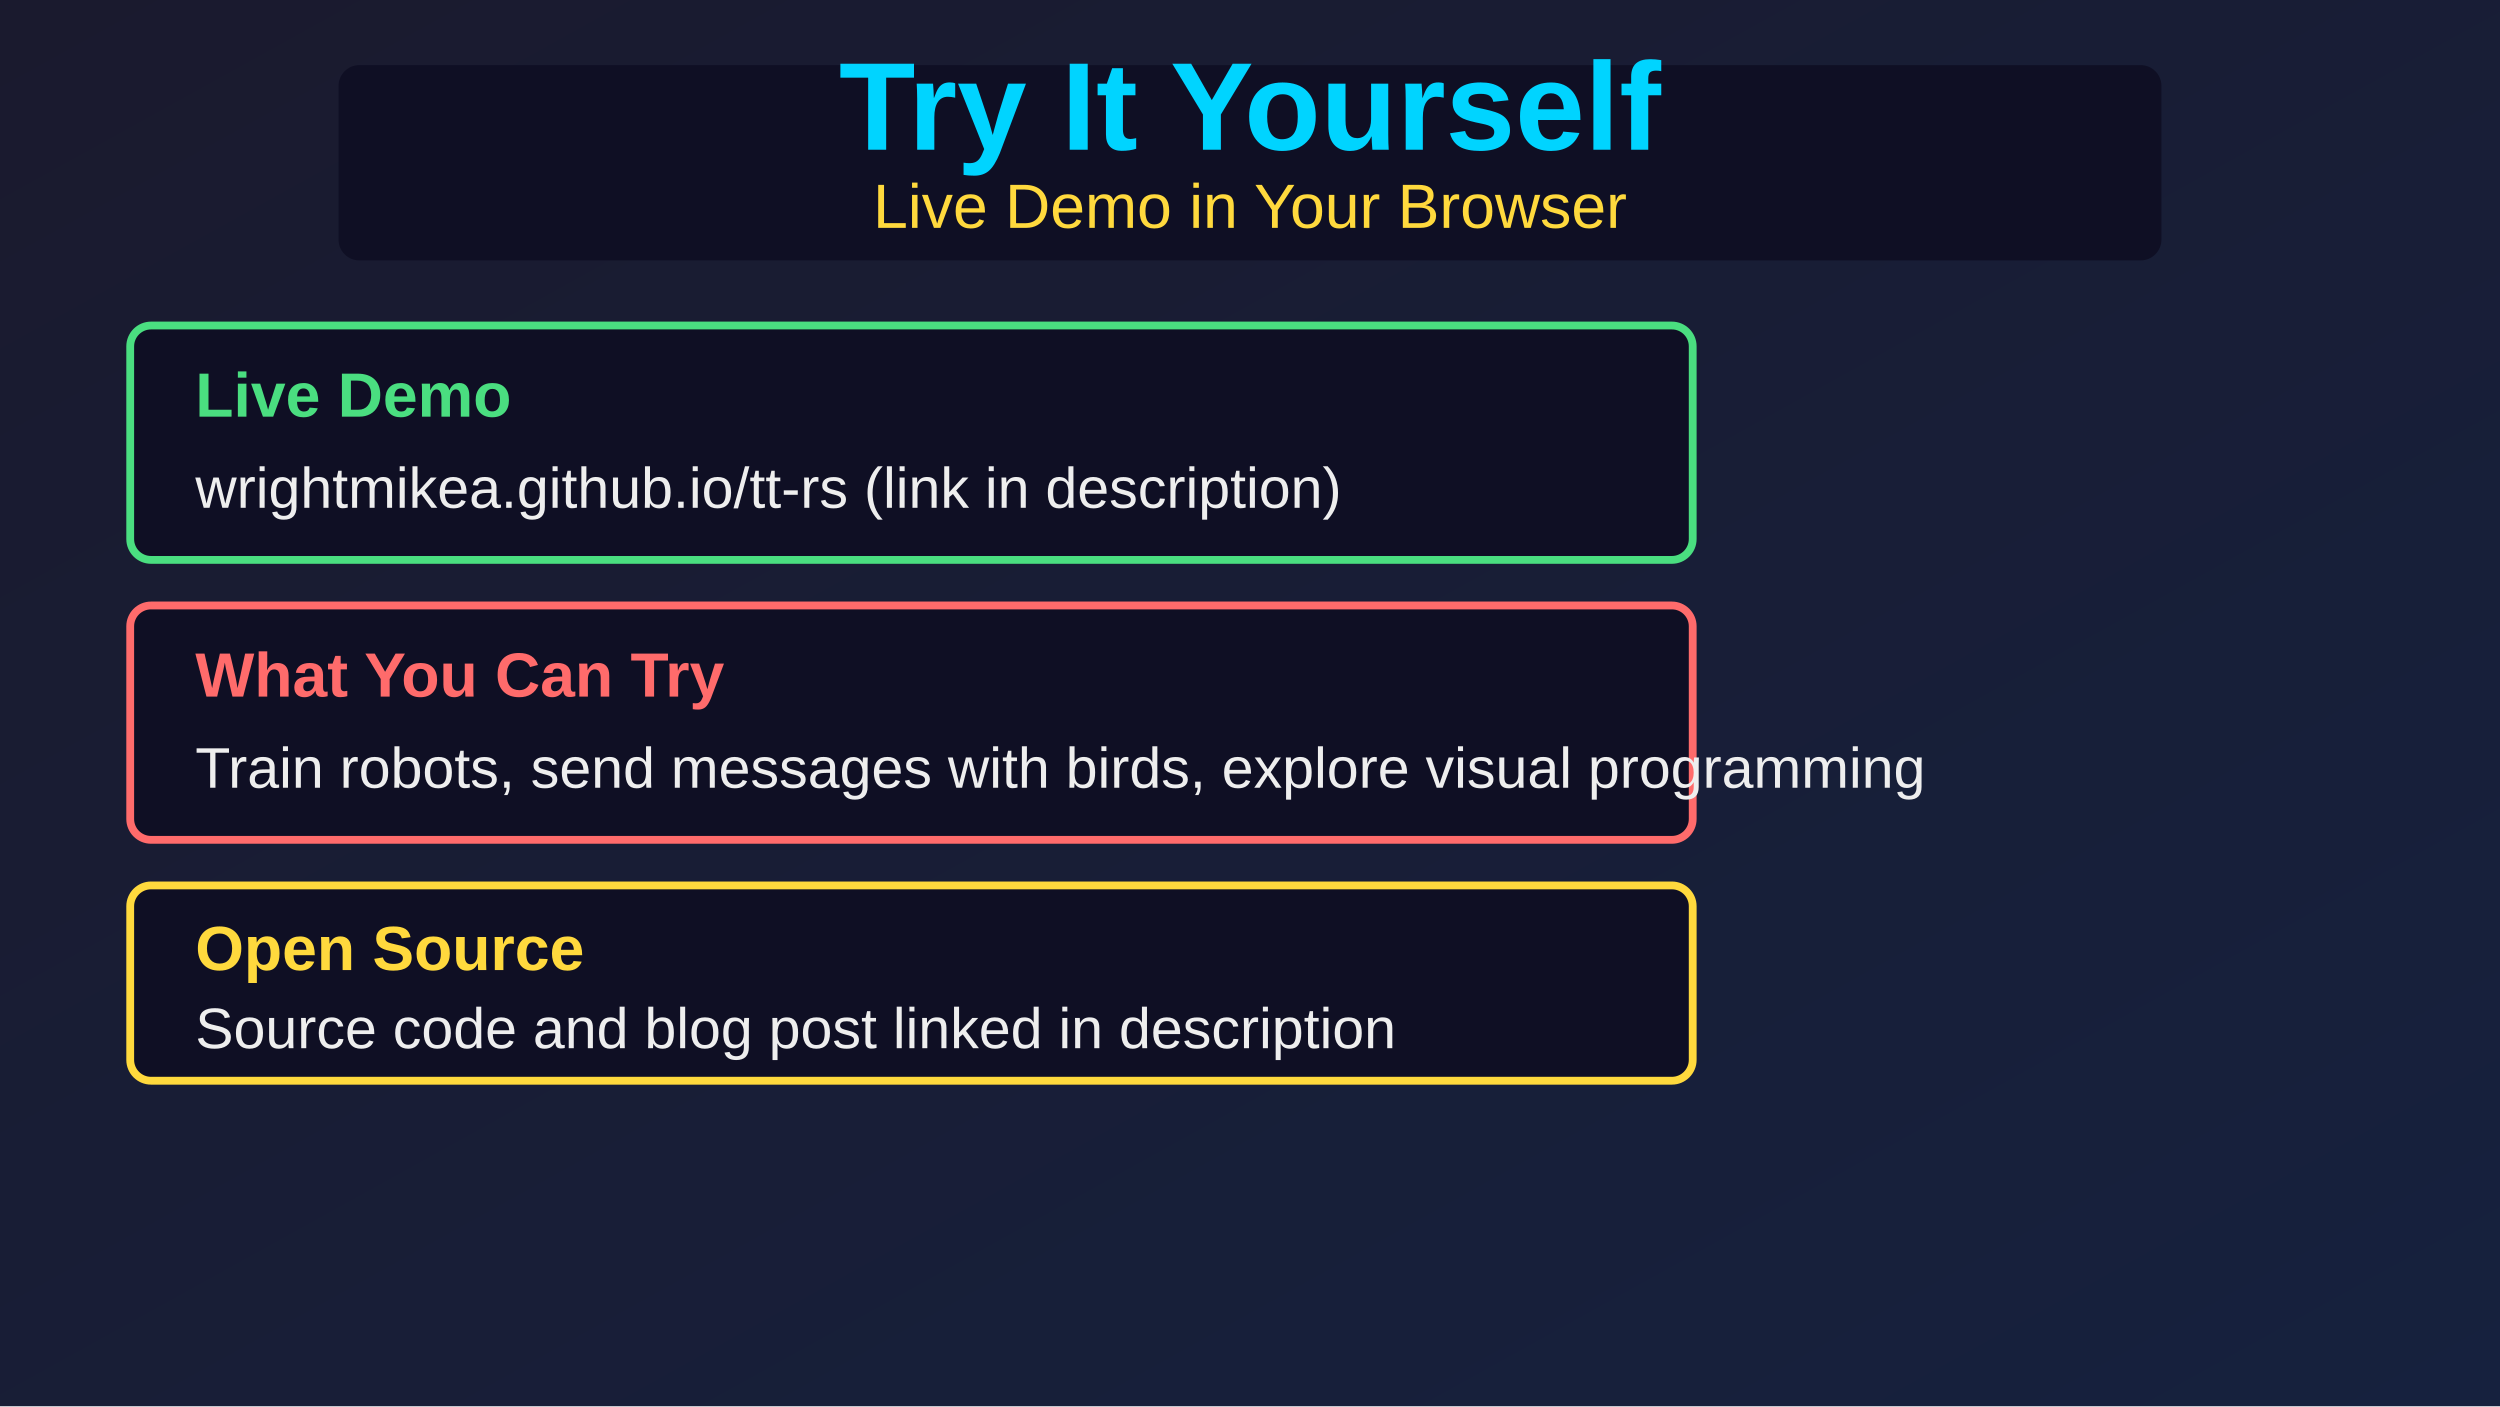
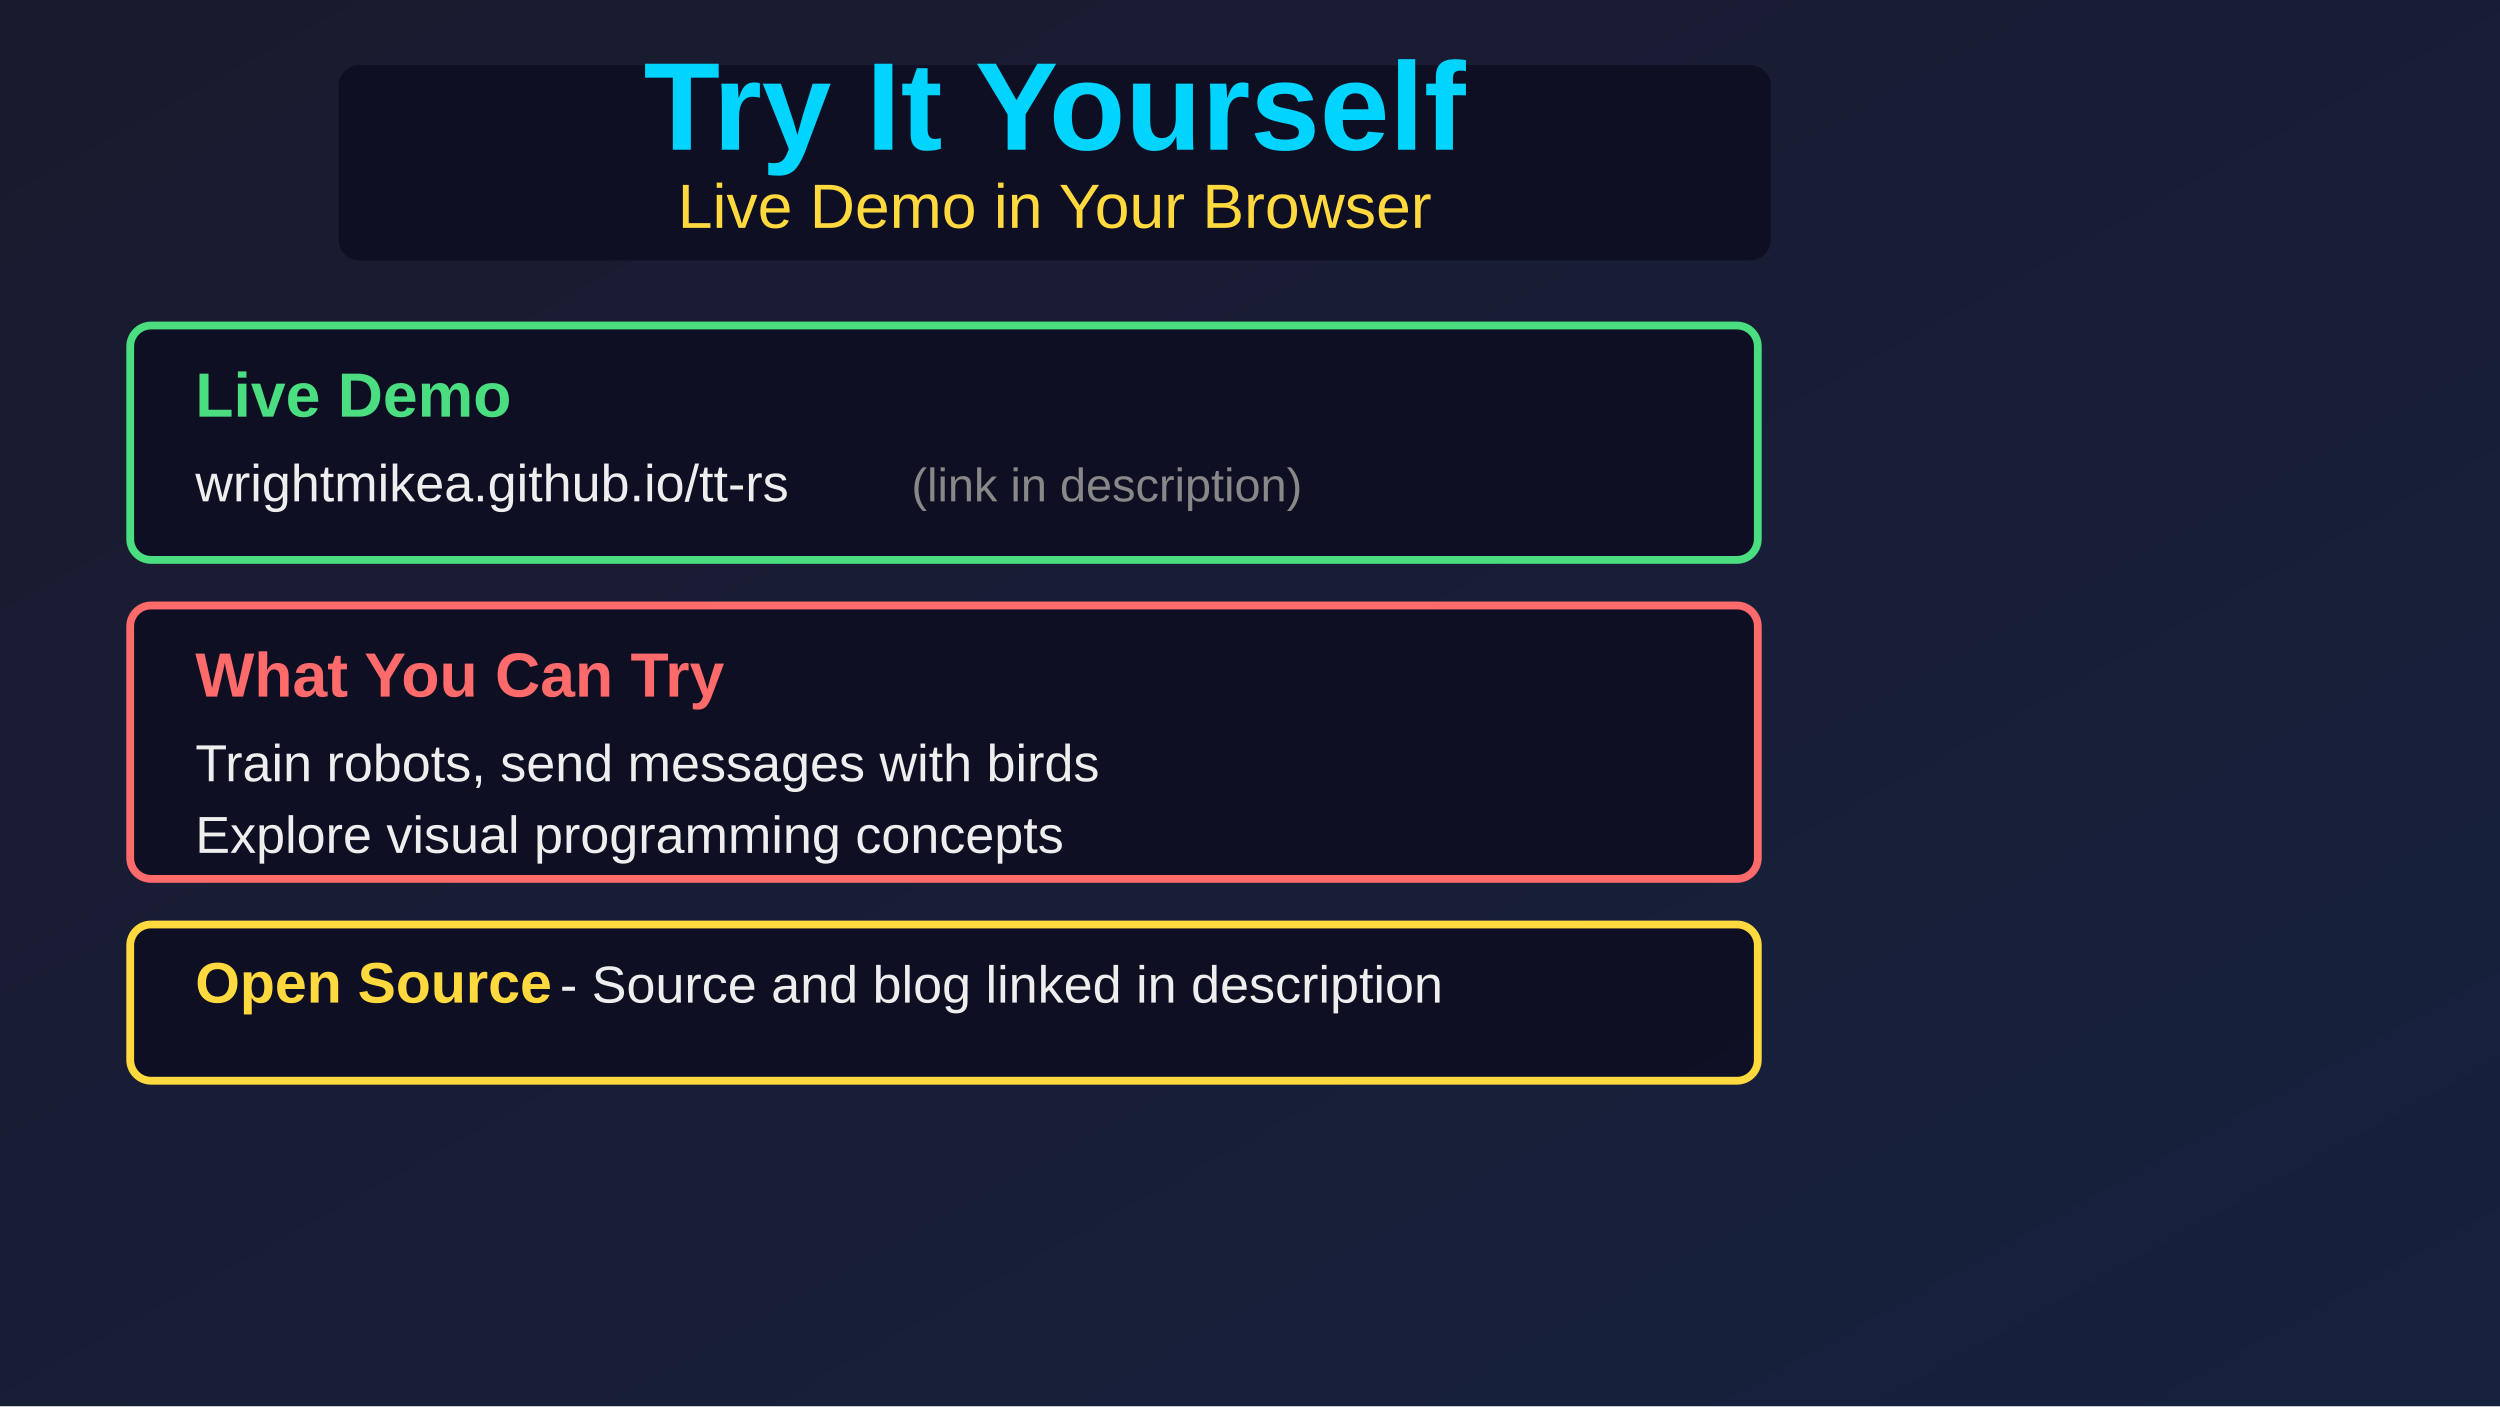
<svg xmlns="http://www.w3.org/2000/svg" viewBox="0 0 1920 1080">
  <defs>
    <linearGradient id="bgGrad" x1="0%" y1="0%" x2="100%" y2="100%">
      <stop offset="0%" style="stop-color:#1a1a2e" />
      <stop offset="100%" style="stop-color:#16213e" />
    </linearGradient>
  </defs>
  <rect width="1920" height="1080" fill="url(#bgGrad)" />
-   <rect x="260" y="50" width="1400" height="150" rx="16" fill="#0f0f23" fill-opacity="0.92" />
-   <text x="960" y="115" font-family="Arial, sans-serif" font-size="96" font-weight="bold" fill="#00d4ff" text-anchor="middle">
+   <rect x="260" y="50" width="1100" height="150" rx="16" fill="#0f0f23" fill-opacity="0.92" />
+   <text x="810" y="115" font-family="Arial, sans-serif" font-size="96" font-weight="bold" fill="#00d4ff" text-anchor="middle">
    Try It Yourself
  </text>
-   <text x="960" y="175" font-family="Arial, sans-serif" font-size="48" fill="#ffd93d" text-anchor="middle">
+   <text x="810" y="175" font-family="Arial, sans-serif" font-size="48" fill="#ffd93d" text-anchor="middle">
    Live Demo in Your Browser
  </text>
-   <rect x="100" y="250" width="1200" height="180" rx="16" fill="#0f0f23" fill-opacity="0.92" stroke="#4ade80" stroke-width="6" />
+   <rect x="100" y="250" width="1250" height="180" rx="16" fill="#0f0f23" fill-opacity="0.92" stroke="#4ade80" stroke-width="6" />
  <text x="150" y="320" font-family="Arial, sans-serif" font-size="48" font-weight="bold" fill="#4ade80">
    Live Demo
  </text>
-   <text x="150" y="390" font-family="Arial, sans-serif" font-size="44" fill="#eee">
-     wrightmikea.github.io/tt-rs (link in description)
+   <text x="150" y="385" font-family="Arial, sans-serif" font-size="40" fill="#eee">
+     wrightmikea.github.io/tt-rs
  </text>
-   <rect x="100" y="465" width="1200" height="180" rx="16" fill="#0f0f23" fill-opacity="0.92" stroke="#ff6b6b" stroke-width="6" />
+   <text x="700" y="385" font-family="Arial, sans-serif" font-size="36" fill="#888">
+     (link in description)
+   </text>
+   <rect x="100" y="465" width="1250" height="210" rx="16" fill="#0f0f23" fill-opacity="0.92" stroke="#ff6b6b" stroke-width="6" />
  <text x="150" y="535" font-family="Arial, sans-serif" font-size="48" font-weight="bold" fill="#ff6b6b">
    What You Can Try
  </text>
-   <text x="150" y="605" font-family="Arial, sans-serif" font-size="44" fill="#eee">
-     Train robots, send messages with birds, explore visual programming
+   <text x="150" y="600" font-family="Arial, sans-serif" font-size="40" fill="#eee">
+     Train robots, send messages with birds
  </text>
-   <rect x="100" y="680" width="1200" height="150" rx="16" fill="#0f0f23" fill-opacity="0.92" stroke="#ffd93d" stroke-width="6" />
-   <text x="150" y="745" font-family="Arial, sans-serif" font-size="48" font-weight="bold" fill="#ffd93d">
+   <text x="150" y="655" font-family="Arial, sans-serif" font-size="40" fill="#eee">
+     Explore visual programming concepts
+   </text>
+   <rect x="100" y="710" width="1250" height="120" rx="16" fill="#0f0f23" fill-opacity="0.92" stroke="#ffd93d" stroke-width="6" />
+   <text x="150" y="770" font-family="Arial, sans-serif" font-size="44" font-weight="bold" fill="#ffd93d">
    Open Source
  </text>
-   <text x="150" y="805" font-family="Arial, sans-serif" font-size="44" fill="#eee">
-     Source code and blog post linked in description
+   <text x="430" y="770" font-family="Arial, sans-serif" font-size="40" fill="#eee">
+     - Source and blog linked in description
  </text>
</svg>
